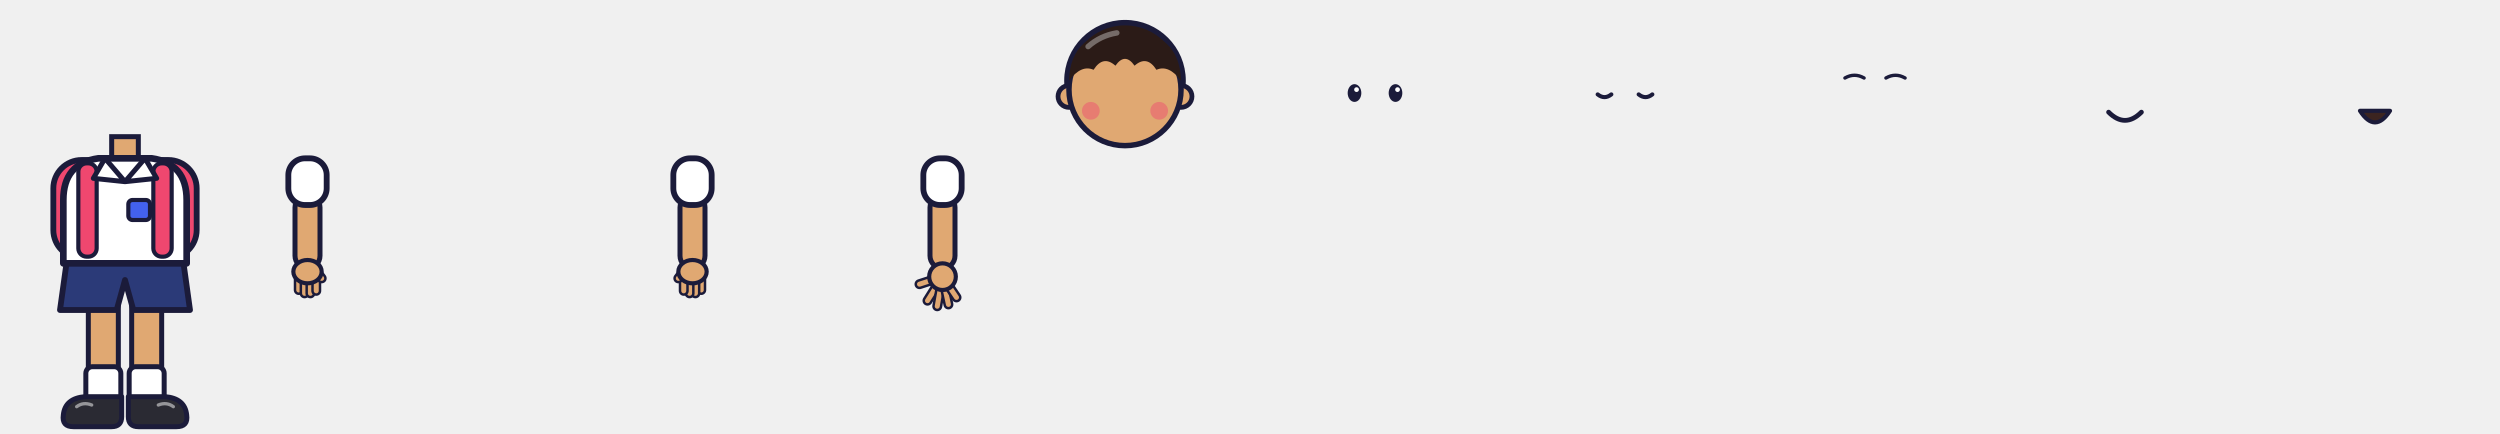
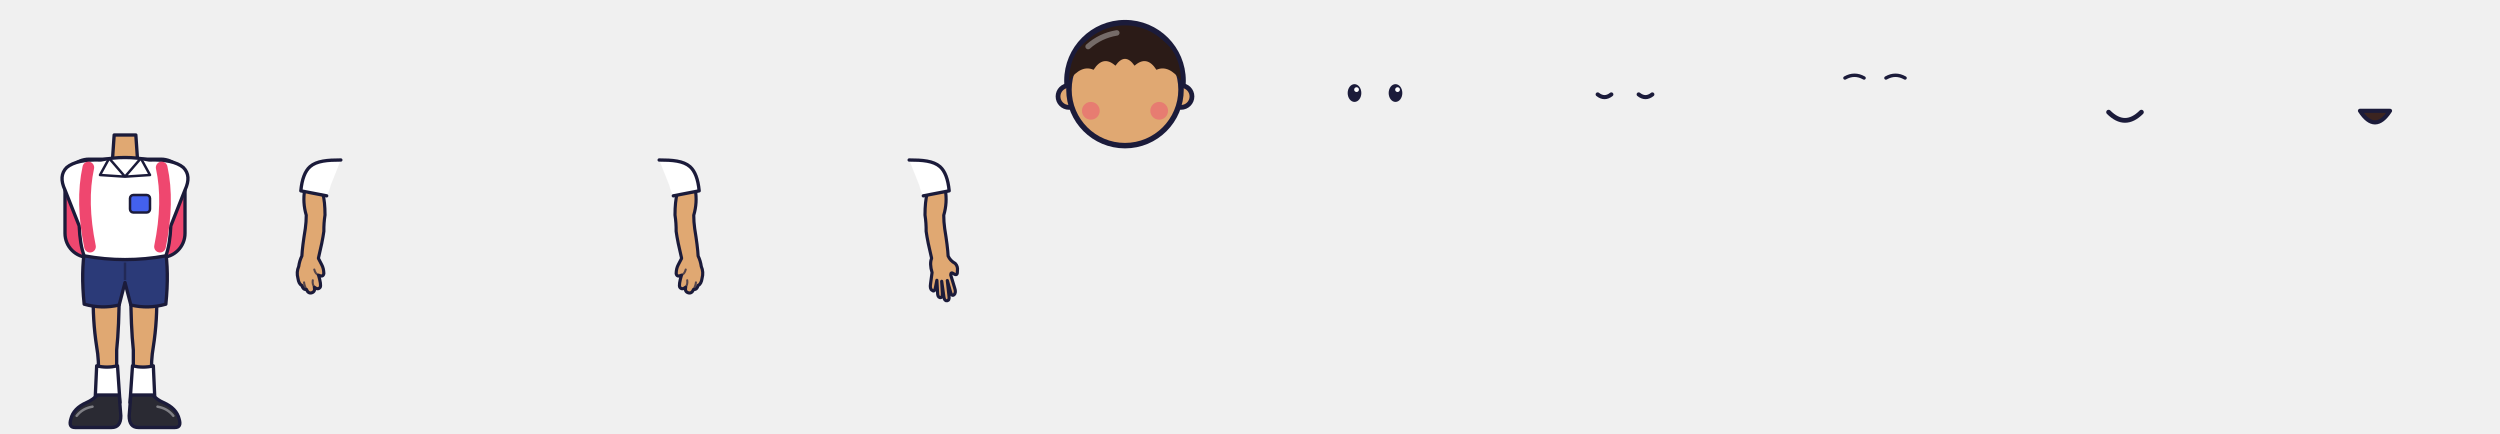
<svg xmlns="http://www.w3.org/2000/svg" width="4500" height="780" viewBox="0 0 4500 780">
  <g transform="translate(0 0)">
    <g transform="scale(1.50)">
-       <rect x="64" y="192" width="172" height="118" rx="34" fill="#EF476F" stroke="#1B1B3A" stroke-width="7" />
-       <rect x="106" y="356" width="36" height="108" fill="#E0A872" stroke="#1B1B3A" stroke-width="6" />
-       <rect x="158" y="356" width="36" height="108" fill="#E0A872" stroke="#1B1B3A" stroke-width="6" />
-       <rect x="103" y="440" width="42" height="46" rx="8" fill="#FFFFFF" stroke="#1B1B3A" stroke-width="6" />
-       <rect x="155" y="440" width="42" height="46" rx="8" fill="#FFFFFF" stroke="#1B1B3A" stroke-width="6" />
-       <path d="M146 476 V500 Q146 512 134 512 H88 Q74 512 76 498 Q78 478 102 476 Z" fill="#2A2A33" stroke="#1B1B3A" stroke-width="6" stroke-linejoin="round" />
-       <path d="M154 476 V500 Q154 512 166 512 H212 Q226 512 224 498 Q222 478 198 476 Z" fill="#2A2A33" stroke="#1B1B3A" stroke-width="6" stroke-linejoin="round" />
-       <path d="M92 488 Q100 482 110 486 M190 486 Q200 482 208 488" fill="none" stroke="#FFFFFF" stroke-width="4" stroke-linecap="round" opacity="0.5" />
-       <path d="M82 300 H218 L228 372 H160 L150 336 L140 372 H72 Z" fill="#2B3A78" stroke="#1B1B3A" stroke-width="7" stroke-linejoin="round" />
-       <rect x="134" y="164" width="32" height="36" fill="#E0A872" stroke="#1B1B3A" stroke-width="6" />
-       <path d="M76 316 V240 Q76 196 118 190 H182 Q224 196 224 240 V316 Z" fill="#FFFFFF" stroke="#1B1B3A" stroke-width="8" stroke-linejoin="round" />
-       <rect x="94" y="196" width="22" height="112" rx="10" fill="#EF476F" stroke="#1B1B3A" stroke-width="5" />
-       <rect x="184" y="196" width="22" height="112" rx="10" fill="#EF476F" stroke="#1B1B3A" stroke-width="5" />
-       <path d="M126 190 L150 218 L112 214 Z M174 190 L150 218 L188 214 Z" fill="#FFFFFF" stroke="#1B1B3A" stroke-width="6" stroke-linejoin="round" />
-       <rect x="154" y="240" width="26" height="24" rx="5" fill="#4361EE" stroke="#1B1B3A" stroke-width="5" />
+       <rect x="78" y="191" width="144" height="118" rx="29" fill="#EF476F" stroke="#1B1B3A" stroke-width="4" />
+       <path d="M112 350 H143 Q143 391 140 420 L140 452 H118 Q119 433 116 416 Q111 384 112 350 Z" fill="#E0A872" stroke="#1B1B3A" stroke-width="4" stroke-linejoin="round" />
+       <path d="M116 439 Q128 442 141 439 L144 483 H114 Z" fill="#FFFFFF" stroke="#1B1B3A" stroke-width="4" stroke-linejoin="round" />
+       <path d="M143 474 L145 499 Q145 513 134 513 H90 Q82 513 85 503 Q88 490 104 483 Q111 480 117 474 Z" fill="#2A2A33" stroke="#1B1B3A" stroke-width="4" stroke-linejoin="round" />
+       <path d="M92 499 Q99 490 111 488" fill="none" stroke="#FFFFFF" stroke-width="3" stroke-linecap="round" opacity="0.4" />
+       <g transform="translate(300 0) scale(-1 1)">
+         <path d="M112 350 H143 Q143 391 140 420 L140 452 H118 Q119 433 116 416 Q111 384 112 350 Z" fill="#E0A872" stroke="#1B1B3A" stroke-width="4" stroke-linejoin="round" />
+         <path d="M116 439 Q128 442 141 439 L144 483 H114 Z" fill="#FFFFFF" stroke="#1B1B3A" stroke-width="4" stroke-linejoin="round" />
+         <path d="M143 474 L145 499 Q145 513 134 513 H90 Q82 513 85 503 Q88 490 104 483 Q111 480 117 474 Z" fill="#2A2A33" stroke="#1B1B3A" stroke-width="4" stroke-linejoin="round" />
+         <path d="M92 499 Q99 490 111 488" fill="none" stroke="#FFFFFF" stroke-width="3" stroke-linecap="round" opacity="0.4" />
+       </g>
+       <path d="M102 297 Q150 303 198 297 Q203 326 199 365 Q178 371 157 366 L150 339 L143 366 Q122 371 101 365 Q97 326 102 297 Z" fill="#2B3A78" stroke="#1B1B3A" stroke-width="4" stroke-linejoin="round" />
+       <path d="M150 315 V336" fill="none" stroke="#1B1B3A" stroke-width="3" opacity="0.55" />
+       <path d="M137 162 H163 L165 191 Q150 201 135 191 Z" fill="#E0A872" stroke="#1B1B3A" stroke-width="4" stroke-linejoin="round" />
+       <path d="M101 307 Q96 294 95 271 L78 228 Q70 211 80 201 Q92 191 121 192 Q150 186 179 192 Q208 191 220 201 Q230 211 222 228 L205 271 Q204 294 199 307 Q150 316 101 307 Z" fill="#FFFFFF" stroke="#1B1B3A" stroke-width="4" stroke-linejoin="round" />
+       <path d="M106 201 Q97 242 108 296 M194 201 Q203 242 192 296" fill="none" stroke="#EF476F" stroke-width="14" stroke-linecap="round" />
+       <path d="M131 190 L150 212 L120 210 Z M169 190 L150 212 L180 210 Z" fill="#FFFFFF" stroke="#1B1B3A" stroke-width="3" stroke-linejoin="round" />
+       <rect x="156" y="234" width="24" height="21" rx="4" fill="#4361EE" stroke="#1B1B3A" stroke-width="3" />
    </g>
  </g>
  <g transform="translate(450 0)">
    <g transform="scale(1.50)">
-       <rect x="54" y="234" width="30" height="88" rx="15" fill="#E0A872" stroke="#1B1B3A" stroke-width="6" />
-       <line x1="58.5" y1="330.0" x2="58.5" y2="348.0" stroke="#1B1B3A" stroke-width="12.0" stroke-linecap="round" />
-       <line x1="58.5" y1="330.0" x2="58.5" y2="348.0" stroke="#E0A872" stroke-width="6.0" stroke-linecap="round" />
-       <line x1="65.5" y1="330.0" x2="65.5" y2="352.0" stroke="#1B1B3A" stroke-width="12.0" stroke-linecap="round" />
-       <line x1="65.5" y1="330.0" x2="65.5" y2="352.0" stroke="#E0A872" stroke-width="6.0" stroke-linecap="round" />
-       <line x1="72.5" y1="330.0" x2="72.5" y2="352.0" stroke="#1B1B3A" stroke-width="12.0" stroke-linecap="round" />
-       <line x1="72.5" y1="330.0" x2="72.5" y2="352.0" stroke="#E0A872" stroke-width="6.0" stroke-linecap="round" />
-       <line x1="79.5" y1="330.0" x2="79.5" y2="349.0" stroke="#1B1B3A" stroke-width="12.0" stroke-linecap="round" />
-       <line x1="79.5" y1="330.0" x2="79.5" y2="349.0" stroke="#E0A872" stroke-width="6.0" stroke-linecap="round" />
-       <line x1="77.0" y1="322.0" x2="86.0" y2="334.0" stroke="#1B1B3A" stroke-width="12.0" stroke-linecap="round" />
-       <line x1="77.0" y1="322.0" x2="86.0" y2="334.0" stroke="#E0A872" stroke-width="6.0" stroke-linecap="round" />
-       <ellipse cx="69.0" cy="326" rx="17" ry="14" fill="#E0A872" stroke="#1B1B3A" stroke-width="5" />
-       <rect x="46" y="190" width="46" height="56" rx="20" fill="#FFFFFF" stroke="#1B1B3A" stroke-width="7" />
+       <g transform="translate(300 0) scale(-1 1)">
+         <path d="M212.65 232.10 L234.35 227.90 Q237 243 232.50 258.27 Q232.50 266.27 233.61 274.19 Q237.21 296.17 237.75 307.20 Q 240.56 312.86 241.54 319.79 Q 244.49 326.45 242.50 333.80 Q 241.49 341.01 237.67 342.55 Q 236.38 347.78 232.28 347.35 Q 230.01 352.72 225.77 351.30 Q 221.53 349.87 222.81 344.64 Q 218.28 348.31 215.74 344.63 Q 214.33 341.79 217.76 330.21 Q 212.09 333.02 211.40 328.07 Q 211.55 321.99 213.97 317.61 Q 216.38 313.23 217.94 309.98  Q213.18 290.46 211.37 277.58 Q211.50 267.73 210.00 258.00 Q210 242 212.65 232.10 Z" fill="#E0A872" stroke="#1B1B3A" stroke-width="3.8" stroke-linejoin="round" />
+         <path d="M 217.76 330.21 Q 221.58 328.66 222.86 323.43 M 222.81 344.64 Q 225.37 341.25 224.67 336.30 M 232.28 347.35 Q 234.70 342.97 235.13 338.87 " fill="none" stroke="#1B1B3A" stroke-width="2.5" stroke-linecap="round" opacity="0.7" />
+         <path d="M191 192 C207 192 220 193 228 200 Q237 208 239.00 229.00 L208.00 235.00 Q205 230 203 222 Z" fill="#FFFFFF" />
+         <path d="M191 192 C207 192 220 193 228 200 Q237 208 239.00 229.00 L208.00 235.00" fill="none" stroke="#1B1B3A" stroke-width="4" stroke-linecap="round" stroke-linejoin="round" />
+       </g>
    </g>
  </g>
  <g transform="translate(900 0)">
    <g transform="scale(1.50)">
-       <rect x="216" y="234" width="30" height="88" rx="15" fill="#E0A872" stroke="#1B1B3A" stroke-width="6" />
-       <line x1="241.5" y1="330.0" x2="241.5" y2="348.0" stroke="#1B1B3A" stroke-width="12.0" stroke-linecap="round" />
-       <line x1="241.5" y1="330.0" x2="241.5" y2="348.0" stroke="#E0A872" stroke-width="6.0" stroke-linecap="round" />
-       <line x1="234.5" y1="330.0" x2="234.5" y2="352.0" stroke="#1B1B3A" stroke-width="12.0" stroke-linecap="round" />
-       <line x1="234.5" y1="330.0" x2="234.5" y2="352.0" stroke="#E0A872" stroke-width="6.0" stroke-linecap="round" />
-       <line x1="227.5" y1="330.0" x2="227.5" y2="352.0" stroke="#1B1B3A" stroke-width="12.0" stroke-linecap="round" />
-       <line x1="227.5" y1="330.0" x2="227.5" y2="352.0" stroke="#E0A872" stroke-width="6.0" stroke-linecap="round" />
-       <line x1="220.5" y1="330.0" x2="220.5" y2="349.0" stroke="#1B1B3A" stroke-width="12.0" stroke-linecap="round" />
-       <line x1="220.5" y1="330.0" x2="220.5" y2="349.0" stroke="#E0A872" stroke-width="6.0" stroke-linecap="round" />
-       <line x1="223.0" y1="322.0" x2="214.0" y2="334.0" stroke="#1B1B3A" stroke-width="12.0" stroke-linecap="round" />
-       <line x1="223.0" y1="322.0" x2="214.0" y2="334.0" stroke="#E0A872" stroke-width="6.0" stroke-linecap="round" />
-       <ellipse cx="231.0" cy="326" rx="17" ry="14" fill="#E0A872" stroke="#1B1B3A" stroke-width="5" />
-       <rect x="208" y="190" width="46" height="56" rx="20" fill="#FFFFFF" stroke="#1B1B3A" stroke-width="7" />
+       <path d="M212.65 232.10 L234.35 227.90 Q237 243 232.50 258.27 Q232.50 266.27 233.61 274.19 Q237.21 296.17 237.75 307.20 Q 240.56 312.86 241.54 319.79 Q 244.49 326.45 242.50 333.80 Q 241.49 341.01 237.67 342.55 Q 236.38 347.78 232.28 347.35 Q 230.01 352.72 225.77 351.30 Q 221.53 349.87 222.81 344.64 Q 218.28 348.31 215.74 344.63 Q 214.33 341.79 217.76 330.21 Q 212.09 333.02 211.40 328.07 Q 211.55 321.99 213.97 317.61 Q 216.38 313.23 217.94 309.98  Q213.18 290.46 211.37 277.58 Q211.50 267.73 210.00 258.00 Q210 242 212.65 232.10 Z" fill="#E0A872" stroke="#1B1B3A" stroke-width="3.8" stroke-linejoin="round" />
+       <path d="M 217.76 330.21 Q 221.58 328.66 222.86 323.43 M 222.81 344.64 Q 225.37 341.25 224.67 336.30 M 232.28 347.35 Q 234.70 342.97 235.13 338.87 " fill="none" stroke="#1B1B3A" stroke-width="2.5" stroke-linecap="round" opacity="0.7" />
+       <path d="M191 192 C207 192 220 193 228 200 Q237 208 239.00 229.00 L208.00 235.00 Q205 230 203 222 Z" fill="#FFFFFF" />
+       <path d="M191 192 C207 192 220 193 228 200 Q237 208 239.00 229.00 L208.00 235.00" fill="none" stroke="#1B1B3A" stroke-width="4" stroke-linecap="round" stroke-linejoin="round" />
    </g>
  </g>
  <g transform="translate(1350 0)">
    <g transform="scale(1.50)">
-       <rect x="216" y="234" width="30" height="88" rx="15" fill="#E0A872" stroke="#1B1B3A" stroke-width="6" />
-       <line x1="223.4" y1="334.5" x2="203.4" y2="341.0" stroke="#1B1B3A" stroke-width="12.0" stroke-linecap="round" />
-       <line x1="223.4" y1="334.5" x2="203.4" y2="341.0" stroke="#E0A872" stroke-width="6.0" stroke-linecap="round" />
-       <line x1="226.8" y1="338.8" x2="213.0" y2="360.8" stroke="#1B1B3A" stroke-width="12.0" stroke-linecap="round" />
-       <line x1="226.8" y1="338.8" x2="213.0" y2="360.8" stroke="#E0A872" stroke-width="6.0" stroke-linecap="round" />
-       <line x1="229.6" y1="339.9" x2="224.7" y2="367.5" stroke="#1B1B3A" stroke-width="12.0" stroke-linecap="round" />
-       <line x1="229.6" y1="339.9" x2="224.7" y2="367.5" stroke="#E0A872" stroke-width="6.0" stroke-linecap="round" />
-       <line x1="232.7" y1="339.8" x2="238.1" y2="365.3" stroke="#1B1B3A" stroke-width="12.0" stroke-linecap="round" />
-       <line x1="232.7" y1="339.8" x2="238.1" y2="365.3" stroke="#E0A872" stroke-width="6.0" stroke-linecap="round" />
-       <line x1="235.5" y1="338.6" x2="247.8" y2="356.9" stroke="#1B1B3A" stroke-width="12.0" stroke-linecap="round" />
-       <line x1="235.5" y1="338.6" x2="247.8" y2="356.9" stroke="#E0A872" stroke-width="6.0" stroke-linecap="round" />
-       <circle cx="231.0" cy="332.0" r="16.0" fill="#E0A872" stroke="#1B1B3A" stroke-width="5.0" opacity="1.00" />
-       <rect x="208" y="190" width="46" height="56" rx="20" fill="#FFFFFF" stroke="#1B1B3A" stroke-width="7" />
+       <path d="M212.65 232.10 L234.35 227.90 Q237 243 232.50 258.27 Q232.50 266.27 233.61 274.19 Q237.21 296.17 237.75 307.20 Q 240.29 312.90 246.20 316.11 Q 249.64 319.67 248.91 324.82 Q 249.27 331.84 244.41 328.48 Q 240.93 325.94 240.87 329.99 L 245.55 345.49 Q 247.62 351.26 244.82 353.67 Q 242.03 356.08 240.58 350.22 L 236.79 336.62 L 238.82 355.52 Q 239.52 360.47 236.45 360.90 Q 233.38 361.33 232.68 356.38 L 230.04 337.57 L 230.90 352.59 Q 230.98 357.63 227.77 357.07 Q 225.18 356.43 225.10 351.39 L 224.24 336.36 L 222.42 345.71 Q 221.27 350.92 218.40 348.29 Q 215.66 346.66 216.67 340.46 L 218.48 327.07 Q 215.29 316.41 217.94 309.98  Q213.18 290.46 211.37 277.58 Q211.50 267.73 210.00 258.00 Q210 242 212.65 232.10 Z" fill="#E0A872" stroke="#1B1B3A" stroke-width="3.8" stroke-linejoin="round" />
+       <path d="M191 192 C207 192 220 193 228 200 Q237 208 239.00 229.00 L208.00 235.00 Q205 230 203 222 Z" fill="#FFFFFF" />
+       <path d="M191 192 C207 192 220 193 228 200 Q237 208 239.00 229.00 L208.00 235.00" fill="none" stroke="#1B1B3A" stroke-width="4" stroke-linecap="round" stroke-linejoin="round" />
    </g>
  </g>
  <g transform="translate(1800 0)">
    <g transform="scale(1.50)">
      <g transform="translate(150 28) scale(0.82) translate(-150 -28)">
        <circle cx="150.0" cy="112.0" r="85.0" fill="#2B1B17" stroke="#1B1B3A" stroke-width="8.0" opacity="1.00" />
        <circle cx="68.0" cy="135.0" r="16.0" fill="#E0A872" stroke="#1B1B3A" stroke-width="7.0" opacity="1.00" />
        <circle cx="232.0" cy="135.0" r="16.0" fill="#E0A872" stroke="#1B1B3A" stroke-width="7.0" opacity="1.00" />
        <circle cx="150.0" cy="125.0" r="82.0" fill="#E0A872" stroke="#1B1B3A" stroke-width="8.0" opacity="1.00" />
        <path d="M68 112 Q70 40 150 38 Q230 40 232 112 Q214 88 196 96 Q182 74 164 90 Q150 70 136 90 Q118 74 104 96 Q86 88 68 112 Z" fill="#2B1B17" />
        <path d="M96 62 Q114 46 138 42" fill="none" stroke="#FFFFFF" stroke-width="8" stroke-linecap="round" opacity="0.35" />
        <circle cx="100" cy="156" r="13" fill="#EF476F" opacity="0.45" />
        <circle cx="200" cy="156" r="13" fill="#EF476F" opacity="0.45" />
      </g>
    </g>
  </g>
  <g transform="translate(2250 0)">
    <g transform="scale(1.50)">
      <g transform="translate(150 28) scale(0.82) translate(-150 -28)">
        <ellipse cx="120" cy="130" rx="10" ry="13" fill="#1B1B3A" />
        <ellipse cx="180" cy="130" rx="10" ry="13" fill="#1B1B3A" />
        <circle cx="123.0" cy="125.0" r="3.5" fill="#FFFFFF" stroke="#1B1B3A" stroke-width="0.0" opacity="1.00" />
        <circle cx="183.0" cy="125.0" r="3.5" fill="#FFFFFF" stroke="#1B1B3A" stroke-width="0.0" opacity="1.00" />
      </g>
    </g>
  </g>
  <g transform="translate(2700 0)">
    <g transform="scale(1.50)">
      <g transform="translate(150 28) scale(0.82) translate(-150 -28)">
        <path d="M110 132 Q120 140 130 132 M170 132 Q180 140 190 132" fill="none" stroke="#1B1B3A" stroke-width="6" stroke-linecap="round" />
      </g>
    </g>
  </g>
  <g transform="translate(3150 0)">
    <g transform="scale(1.50)">
      <g transform="translate(150 28) scale(0.82) translate(-150 -28)">
        <path d="M106 108 Q120 100 134 108 M166 108 Q180 100 194 108" fill="none" stroke="#1B1B3A" stroke-width="5" stroke-linecap="round" />
      </g>
    </g>
  </g>
  <g transform="translate(3600 0)">
    <g transform="scale(1.50)">
      <g transform="translate(150 28) scale(0.82) translate(-150 -28)">
        <path d="M126 158 Q150 182 174 158" fill="none" stroke="#1B1B3A" stroke-width="7" stroke-linecap="round" />
      </g>
    </g>
  </g>
  <g transform="translate(4050 0)">
    <g transform="scale(1.50)">
      <g transform="translate(150 28) scale(0.82) translate(-150 -28)">
        <path d="M128 156 Q150 190 172 156 Z" fill="#3B2420" stroke="#1B1B3A" stroke-width="6" stroke-linejoin="round" />
      </g>
    </g>
  </g>
</svg>
